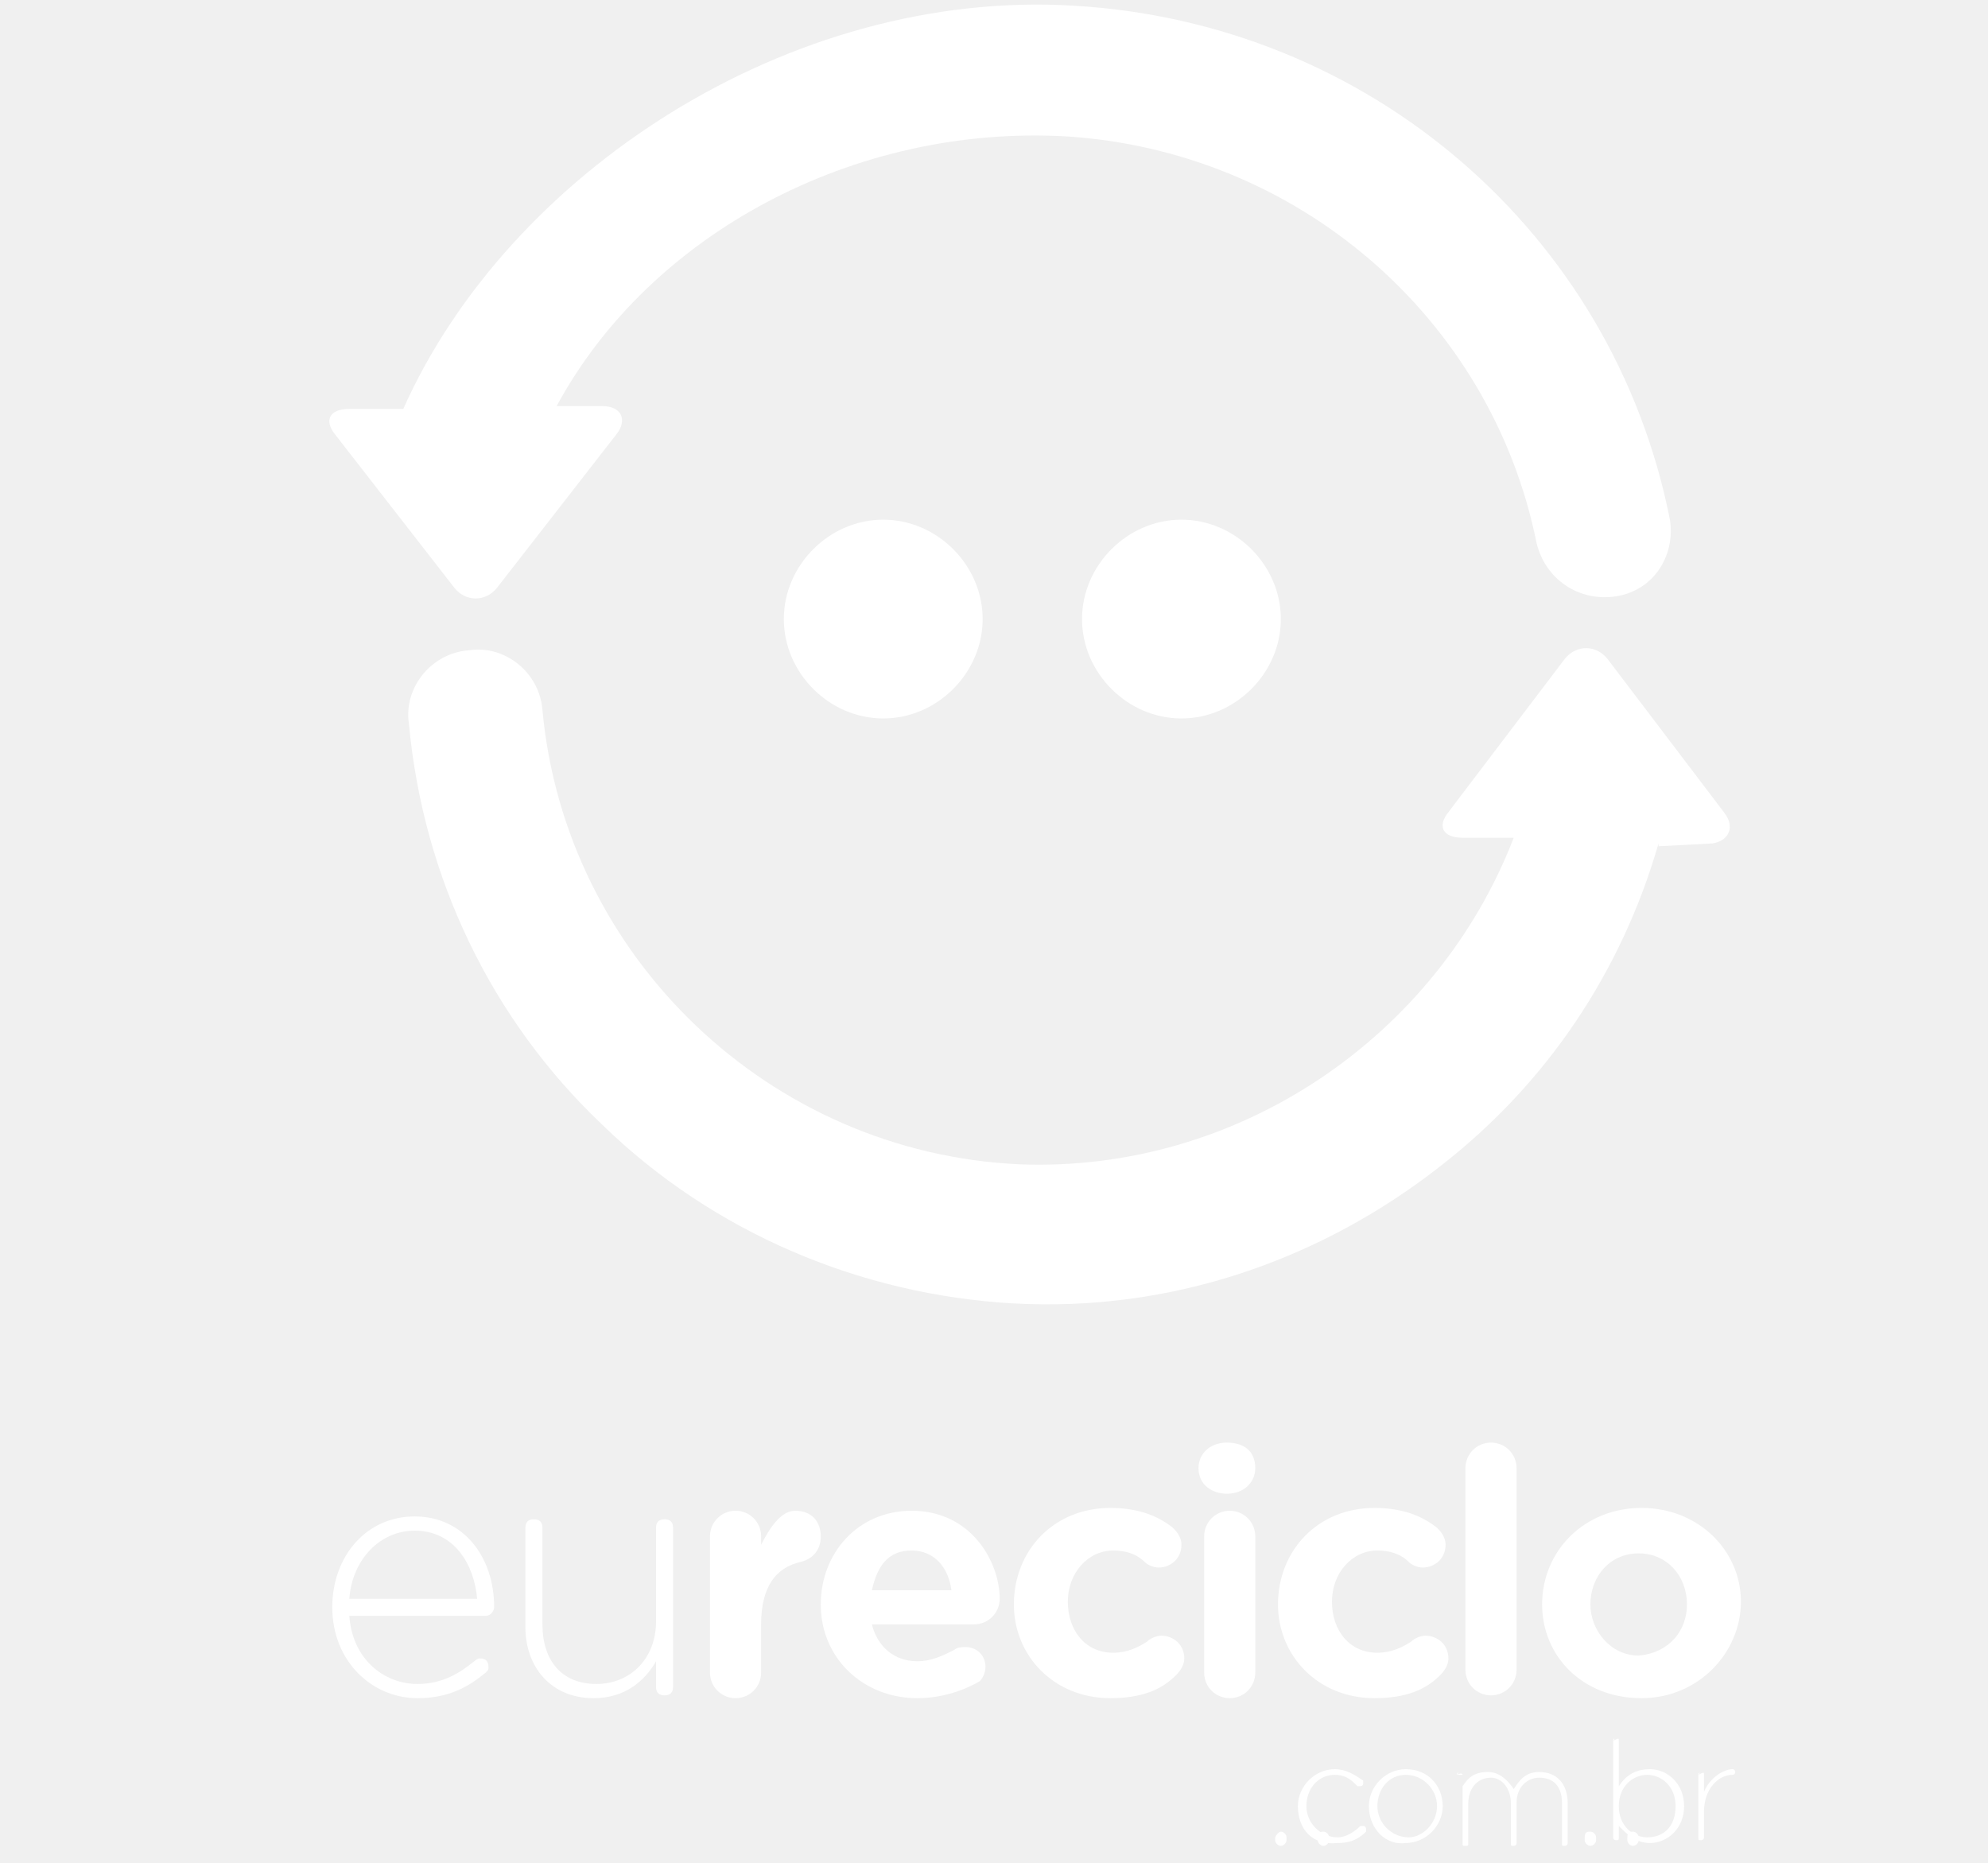
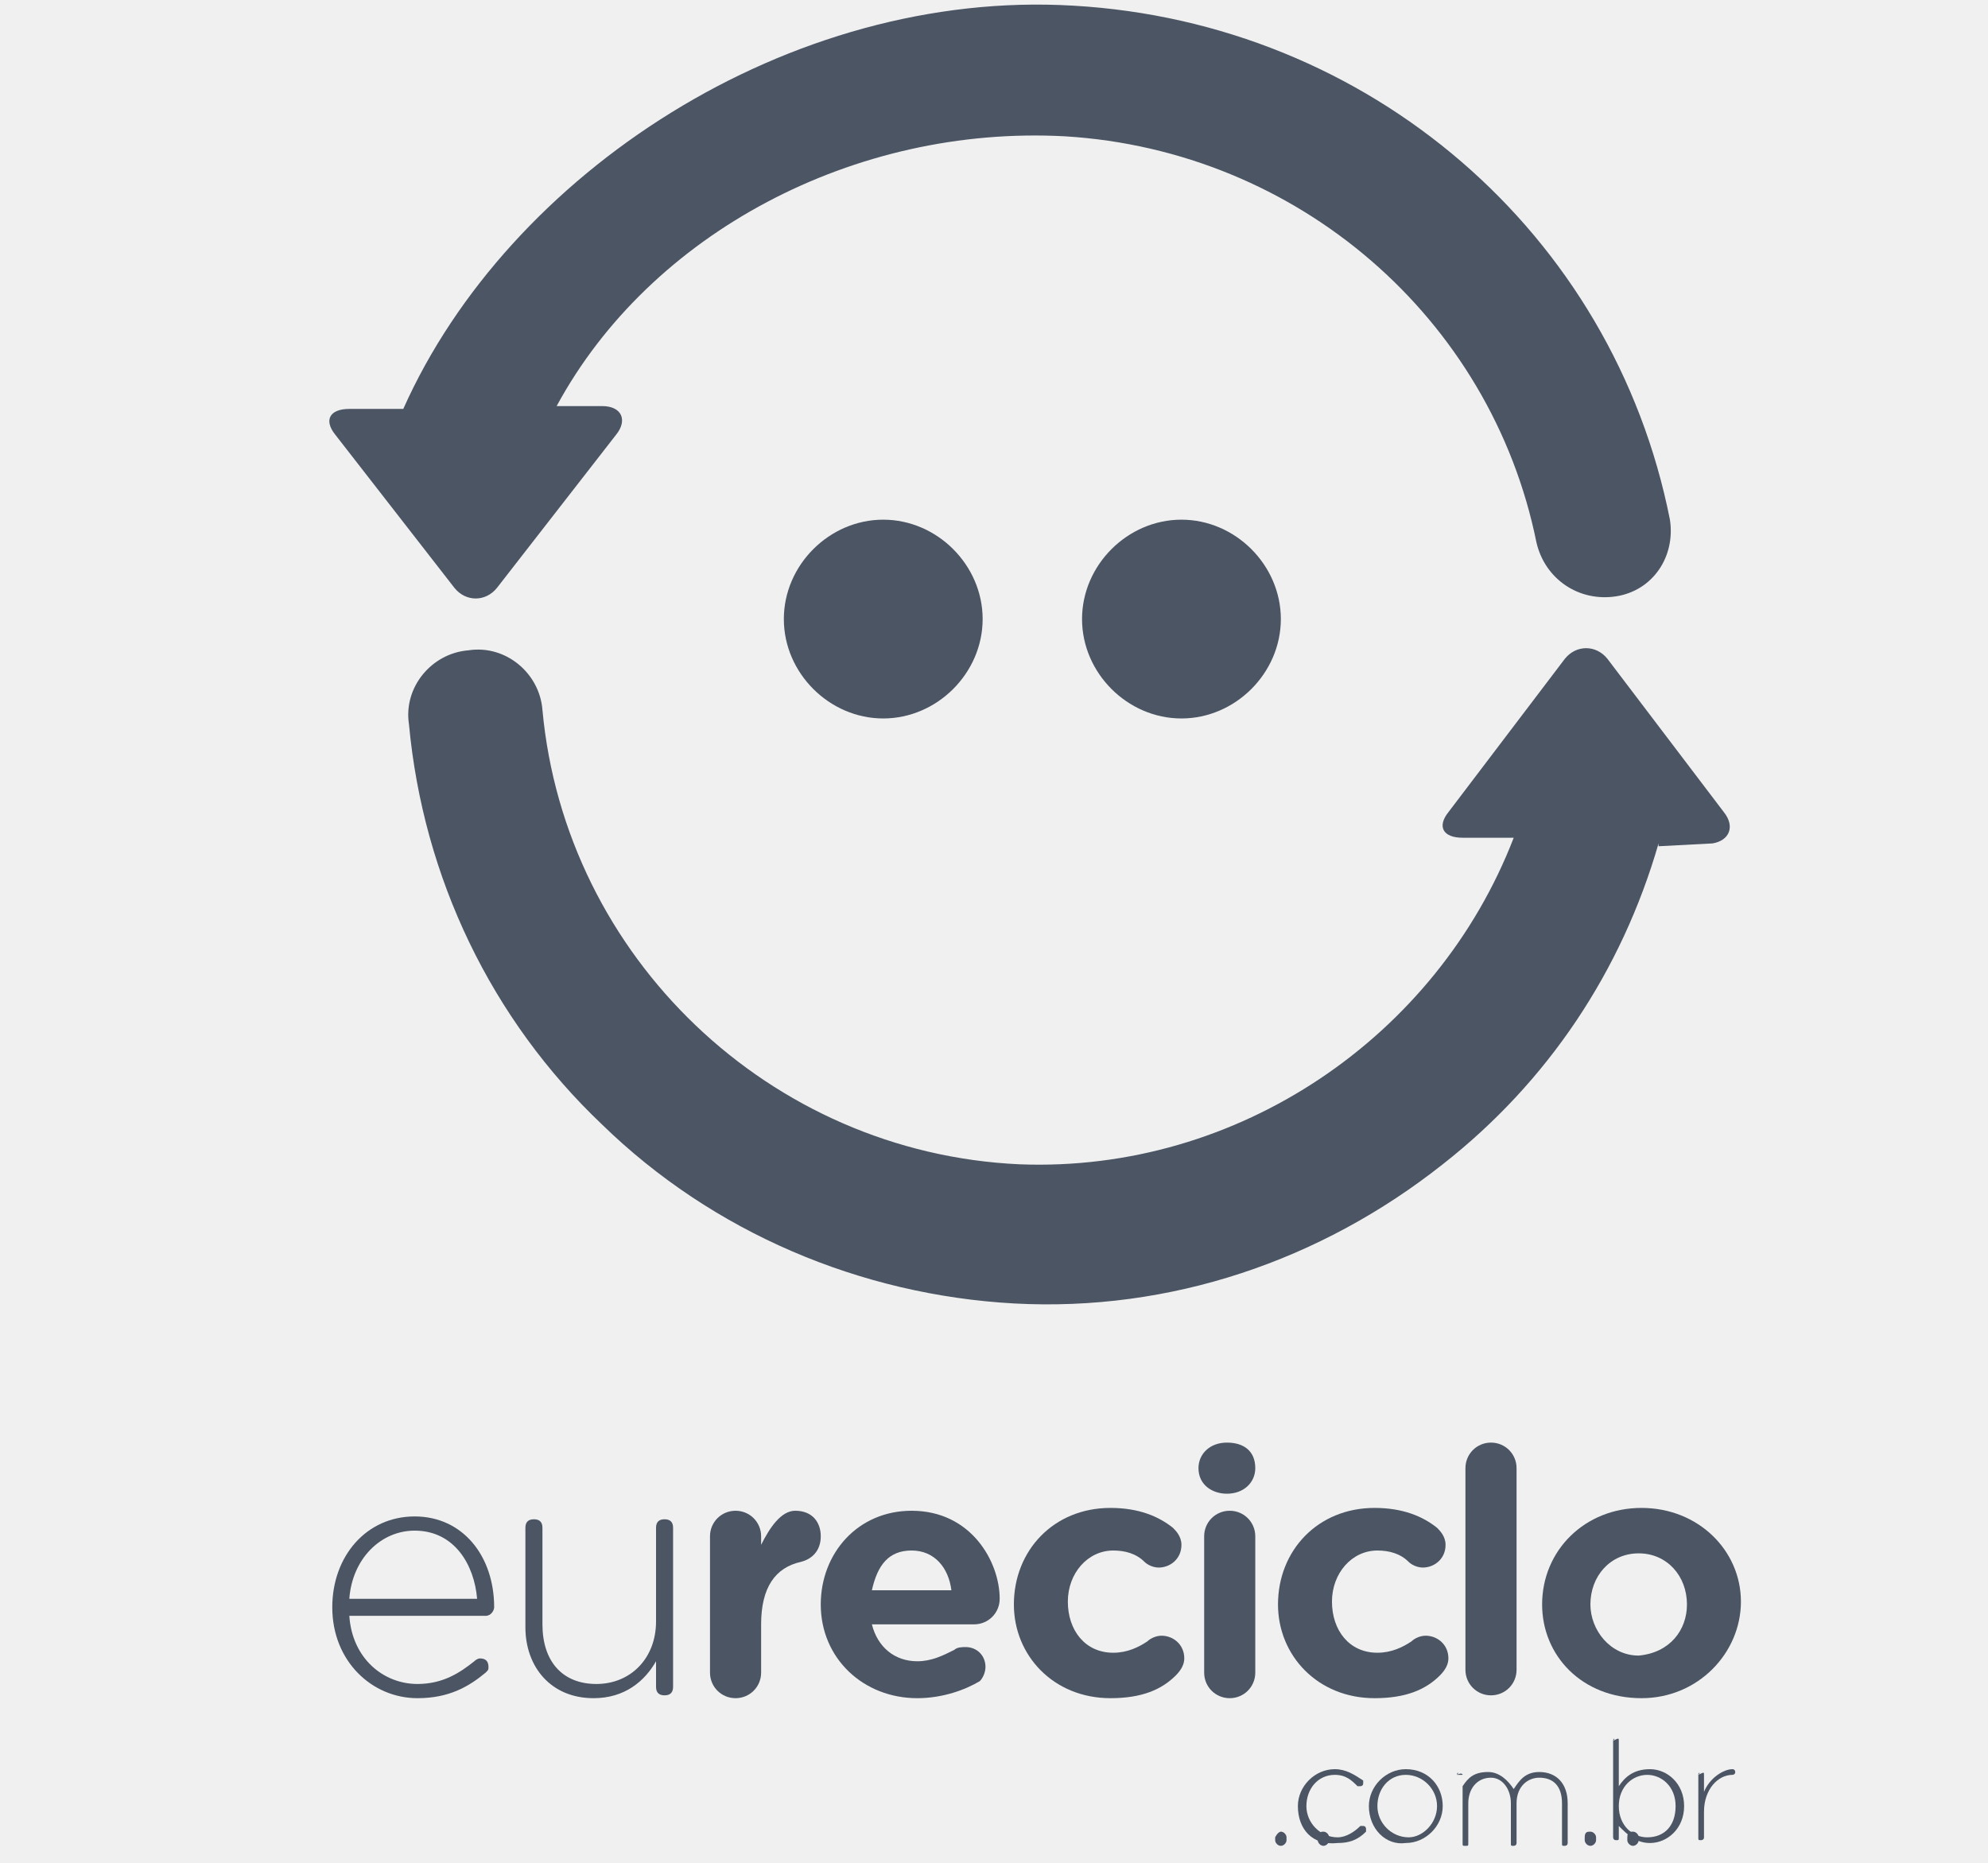
<svg xmlns="http://www.w3.org/2000/svg" version="1.1" id="Camada_1" x="0px" y="0px" viewBox="0 0 70 65.6" style="enable-background:new 0 0 70 65.6;" xml:space="preserve">
  <style type="text/css">
- 	.st0{fill:#FFFFFF;}
+ 	.st0{fill:#4B5563;}
</style>
  <path class="st0" d="M46.6,64.5c0.1,0,0.2,0.1,0.2,0.2v0.1c0,0.1-0.1,0.2-0.2,0.2c-0.1,0-0.2-0.1-0.2-0.2v-0.1  C46.5,64.5,46.5,64.5,46.6,64.5" />
-   <path class="st0" d="M14.7,59.8c-1.6,0-3-1.3-3-3.2l0,0c0-1.8,1.2-3.2,2.9-3.2c1.7,0,2.8,1.4,2.8,3.2c0,0.1-0.1,0.3-0.3,0.3h-4.8  c0.1,1.5,1.2,2.4,2.4,2.4c0.9,0,1.5-0.4,2-0.8c0,0,0.1-0.1,0.2-0.1c0.2,0,0.3,0.1,0.3,0.3c0,0.1,0,0.1-0.1,0.2  C16.5,59.4,15.8,59.8,14.7,59.8 M16.8,56.3c-0.1-1.2-0.8-2.4-2.2-2.4c-1.2,0-2.2,1-2.3,2.4H16.8z" />
+   <path class="st0" d="M14.7,59.8c-1.6,0-3-1.3-3-3.2l0,0c0-1.8,1.2-3.2,2.9-3.2s2.8,1.4,2.8,3.2c0,0.1-0.1,0.3-0.3,0.3h-4.8  c0.1,1.5,1.2,2.4,2.4,2.4c0.9,0,1.5-0.4,2-0.8c0,0,0.1-0.1,0.2-0.1c0.2,0,0.3,0.1,0.3,0.3c0,0.1,0,0.1-0.1,0.2  C16.5,59.4,15.8,59.8,14.7,59.8 M16.8,56.3c-0.1-1.2-0.8-2.4-2.2-2.4c-1.2,0-2.2,1-2.3,2.4H16.8z" />
  <path class="st0" d="M23.7,59.4c0,0.2-0.1,0.3-0.3,0.3c-0.2,0-0.3-0.1-0.3-0.3v-0.9c-0.4,0.7-1.1,1.3-2.2,1.3  c-1.5,0-2.4-1.1-2.4-2.5v-3.5c0-0.2,0.1-0.3,0.3-0.3c0.2,0,0.3,0.1,0.3,0.3v3.4c0,1.3,0.7,2.1,1.9,2.1c1.2,0,2.1-0.9,2.1-2.2v-3.3  c0-0.2,0.1-0.3,0.3-0.3c0.2,0,0.3,0.1,0.3,0.3C23.7,53.8,23.7,59.4,23.7,59.4z" />
  <g>
    <path class="st0" d="M25,54.1c0-0.5,0.4-0.9,0.9-0.9s0.9,0.4,0.9,0.9v0.3c0.3-0.6,0.7-1.2,1.2-1.2c0.6,0,0.9,0.4,0.9,0.9   s-0.3,0.8-0.7,0.9c-0.9,0.2-1.4,0.9-1.4,2.2v1.7c0,0.5-0.4,0.9-0.9,0.9S25,59.4,25,58.9V54.1z" />
    <path class="st0" d="M32.3,59.8c-1.9,0-3.4-1.4-3.4-3.3l0,0c0-1.8,1.3-3.3,3.2-3.3c2.1,0,3.1,1.8,3.1,3.1c0,0.5-0.4,0.9-0.9,0.9   h-3.6c0.2,0.8,0.8,1.3,1.6,1.3c0.5,0,0.9-0.2,1.3-0.4C33.7,58,33.9,58,34,58c0.4,0,0.7,0.3,0.7,0.7c0,0.2-0.1,0.4-0.2,0.5   C34,59.5,33.2,59.8,32.3,59.8 M33.5,56c-0.1-0.8-0.6-1.4-1.4-1.4c-0.8,0-1.2,0.5-1.4,1.4H33.5z" />
    <path class="st0" d="M35.7,56.5L35.7,56.5c0-1.9,1.4-3.4,3.4-3.4c1,0,1.7,0.3,2.2,0.7c0.1,0.1,0.3,0.3,0.3,0.6   c0,0.5-0.4,0.8-0.8,0.8c-0.2,0-0.4-0.1-0.5-0.2c-0.3-0.3-0.7-0.4-1.1-0.4c-0.9,0-1.6,0.8-1.6,1.8l0,0c0,1,0.6,1.8,1.6,1.8   c0.5,0,0.9-0.2,1.2-0.4c0.1-0.1,0.3-0.2,0.5-0.2c0.4,0,0.8,0.3,0.8,0.8c0,0.2-0.1,0.4-0.3,0.6c-0.5,0.5-1.2,0.8-2.3,0.8   C37.1,59.8,35.7,58.3,35.7,56.5" />
    <path class="st0" d="M42.2,51.7c0-0.5,0.4-0.9,1-0.9s1,0.3,1,0.9l0,0c0,0.5-0.4,0.9-1,0.9C42.7,52.6,42.2,52.3,42.2,51.7L42.2,51.7   z M42.4,54.1c0-0.5,0.4-0.9,0.9-0.9s0.9,0.4,0.9,0.9v4.8c0,0.5-0.4,0.9-0.9,0.9s-0.9-0.4-0.9-0.9V54.1z" />
    <path class="st0" d="M45,56.5L45,56.5c0-1.9,1.4-3.4,3.4-3.4c1,0,1.7,0.3,2.2,0.7c0.1,0.1,0.3,0.3,0.3,0.6c0,0.5-0.4,0.8-0.8,0.8   c-0.2,0-0.4-0.1-0.5-0.2c-0.3-0.3-0.7-0.4-1.1-0.4c-0.9,0-1.6,0.8-1.6,1.8l0,0c0,1,0.6,1.8,1.6,1.8c0.5,0,0.9-0.2,1.2-0.4   c0.1-0.1,0.3-0.2,0.5-0.2c0.4,0,0.8,0.3,0.8,0.8c0,0.2-0.1,0.4-0.3,0.6c-0.5,0.5-1.2,0.8-2.3,0.8C46.4,59.8,45,58.3,45,56.5" />
    <path class="st0" d="M51.6,51.7c0-0.5,0.4-0.9,0.9-0.9s0.9,0.4,0.9,0.9v7.1c0,0.5-0.4,0.9-0.9,0.9s-0.9-0.4-0.9-0.9V51.7z" />
    <path class="st0" d="M54.3,56.5L54.3,56.5c0-1.9,1.5-3.4,3.5-3.4s3.5,1.5,3.5,3.3l0,0c0,1.8-1.5,3.4-3.5,3.4   C55.7,59.8,54.3,58.3,54.3,56.5 M59.4,56.5L59.4,56.5c0-1-0.7-1.8-1.7-1.8S56,55.5,56,56.5l0,0c0,0.9,0.7,1.8,1.7,1.8   C58.8,58.2,59.4,57.4,59.4,56.5" />
  </g>
  <path class="st0" d="M45.1,64.5c0.1,0,0.2,0.1,0.2,0.2v0.1c0,0.1-0.1,0.2-0.2,0.2c-0.1,0-0.2-0.1-0.2-0.2v-0.1  C45,64.5,45.1,64.5,45.1,64.5" />
  <path class="st0" d="M45.7,63.6L45.7,63.6c0-0.7,0.6-1.3,1.3-1.3c0.4,0,0.7,0.2,1,0.4v0.1c0,0.1-0.1,0.1-0.1,0.1h-0.1  c-0.2-0.2-0.4-0.4-0.8-0.4c-0.6,0-1,0.5-1,1.1l0,0c0,0.6,0.5,1.1,1.1,1.1c0.3,0,0.6-0.2,0.8-0.4c0,0,0,0,0.1,0s0.1,0.1,0.1,0.1v0.1  c-0.3,0.3-0.6,0.4-1,0.4C46.2,65,45.7,64.4,45.7,63.6" />
  <path class="st0" d="M48.2,63.6L48.2,63.6c0-0.7,0.6-1.3,1.3-1.3c0.8,0,1.3,0.6,1.3,1.3l0,0c0,0.7-0.6,1.3-1.3,1.3  C48.8,65,48.2,64.4,48.2,63.6 M50.6,63.6L50.6,63.6c0-0.6-0.5-1.1-1.1-1.1s-1,0.5-1,1.1l0,0c0,0.6,0.5,1.1,1.1,1.1  C50.1,64.7,50.6,64.2,50.6,63.6" />
  <path class="st0" d="M51.3,62.5C51.3,62.4,51.4,62.4,51.3,62.5c0.2-0.1,0.2,0,0.2,0v0.4c0.2-0.3,0.4-0.5,0.9-0.5  c0.4,0,0.7,0.3,0.9,0.6c0.2-0.3,0.4-0.6,0.9-0.6c0.6,0,1,0.4,1,1.1v1.4c0,0.1-0.1,0.1-0.1,0.1C55,65,55,65,55,64.9v-1.4  c0-0.6-0.3-0.9-0.8-0.9c-0.4,0-0.8,0.3-0.8,0.9v1.4c0,0.1-0.1,0.1-0.1,0.1c-0.1,0-0.1,0-0.1-0.1v-1.4c0-0.5-0.3-0.9-0.7-0.9  c-0.5,0-0.8,0.4-0.8,0.9v1.4c0,0.1,0,0.1-0.1,0.1s-0.1,0-0.1-0.1v-2.4H51.3z" />
  <path class="st0" d="M56,64.5c0.1,0,0.2,0.1,0.2,0.2v0.1c0,0.1-0.1,0.2-0.2,0.2c-0.1,0-0.2-0.1-0.2-0.2v-0.1  C55.8,64.5,55.9,64.5,56,64.5" />
  <g>
    <g>
      <path class="st0" d="M34.6,21.8c0,1.9-1.6,3.5-3.5,3.5c-1.9,0-3.5-1.6-3.5-3.5s1.6-3.5,3.5-3.5C33,18.3,34.6,19.9,34.6,21.8" />
      <path class="st0" d="M45.1,21.8c0,1.9-1.6,3.5-3.5,3.5s-3.5-1.6-3.5-3.5s1.6-3.5,3.5-3.5S45.1,19.9,45.1,21.8" />
    </g>
    <path class="st0" d="M60.7,28.6l-4.1-5.4c-0.4-0.5-1.1-0.5-1.5,0L51,28.6c-0.4,0.5-0.2,0.9,0.5,0.9h1.8c-2.7,7-9.7,11.8-17.4,11.5   c-8.8-0.4-16-7.3-16.8-16c-0.1-1.3-1.3-2.3-2.6-2.1c-1.3,0.1-2.3,1.3-2.1,2.6c0.5,5.4,2.9,10.4,6.8,14.1c3.9,3.8,9.1,6,14.5,6.3   c5.5,0.3,10.8-1.5,15.1-4.9c3.7-2.9,6.3-6.8,7.6-11.3v0.1l0,0l1.9-0.1C60.9,29.6,61.1,29.1,60.7,28.6z" />
  </g>
  <path class="st0" d="M58.8,18.3c-2-10.1-10.6-17.5-21-18.1c-10-0.6-19.9,5.9-23.6,14.2h-1.9c-0.7,0-0.9,0.4-0.5,0.9l4.2,5.4  c0.4,0.5,1.1,0.5,1.5,0l4.2-5.4c0.4-0.5,0.2-1-0.5-1h-1.6c3.3-6.1,10.5-9.9,17.9-9.5c8.2,0.5,15,6.4,16.6,14.3  c0.3,1.3,1.5,2.1,2.8,1.9C58.2,20.8,59,19.6,58.8,18.3z" />
  <path class="st0" d="M57.5,64.5c0.1,0,0.2,0.1,0.2,0.2v0.1c0,0.1-0.1,0.2-0.2,0.2c-0.1,0-0.2-0.1-0.2-0.2v-0.1  C57.3,64.5,57.4,64.5,57.5,64.5" />
-   <path class="st0" d="M56.8,61.3C56.8,61.2,56.9,61.2,56.8,61.3c0.2-0.1,0.2-0.1,0.2,0v1.6c0.2-0.3,0.5-0.6,1.1-0.6s1.2,0.5,1.2,1.3  l0,0c0,0.8-0.6,1.3-1.2,1.3c-0.5,0-0.8-0.3-1.1-0.6v0.4c0,0.1,0,0.1-0.1,0.1s-0.1-0.1-0.1-0.1V61.3z M59,63.6L59,63.6  c0-0.7-0.5-1.1-1-1.1s-1,0.4-1,1.1l0,0c0,0.7,0.5,1.1,1,1.1C58.6,64.7,59,64.3,59,63.6" />
-   <path class="st0" d="M59.8,62.5C59.8,62.4,59.9,62.4,59.8,62.5c0.2-0.1,0.2-0.1,0.2,0v0.6c0.2-0.5,0.7-0.8,1-0.8  c0.1,0,0.1,0.1,0.1,0.1c0,0.1-0.1,0.1-0.1,0.1c-0.5,0-1,0.5-1,1.3v0.9c0,0.1-0.1,0.1-0.1,0.1c-0.1,0-0.1,0-0.1-0.1V62.5z" />
+   <path class="st0" d="M56.8,61.3C56.8,61.2,56.9,61.2,56.8,61.3c0.2-0.1,0.2-0.1,0.2,0v1.6c0.2-0.3,0.5-0.6,1.1-0.6s1.2,0.5,1.2,1.3  l0,0c0,0.8-0.6,1.3-1.2,1.3c-0.5,0-0.8-0.3-1.1-0.6v0.4c0,0.1,0,0.1-0.1,0.1s-0.1-0.1-0.1-0.1S56.8,61.3,56.8,61.3z M59,63.6  L59,63.6c0-0.7-0.5-1.1-1-1.1s-1,0.4-1,1.1l0,0c0,0.7,0.5,1.1,1,1.1C58.6,64.7,59,64.3,59,63.6" />
+   <path class="st0" d="M59.8,62.5C59.8,62.4,59.9,62.4,59.8,62.5c0.2-0.1,0.2-0.1,0.2,0v0.6c0.2-0.5,0.7-0.8,1-0.8  c0.1,0,0.1,0.1,0.1,0.1c0,0.1-0.1,0.1-0.1,0.1c-0.5,0-1,0.5-1,1.3v0.9c0,0.1-0.1,0.1-0.1,0.1c-0.1,0-0.1,0-0.1-0.1  C59.8,64.7,59.8,62.5,59.8,62.5z" />
</svg>
